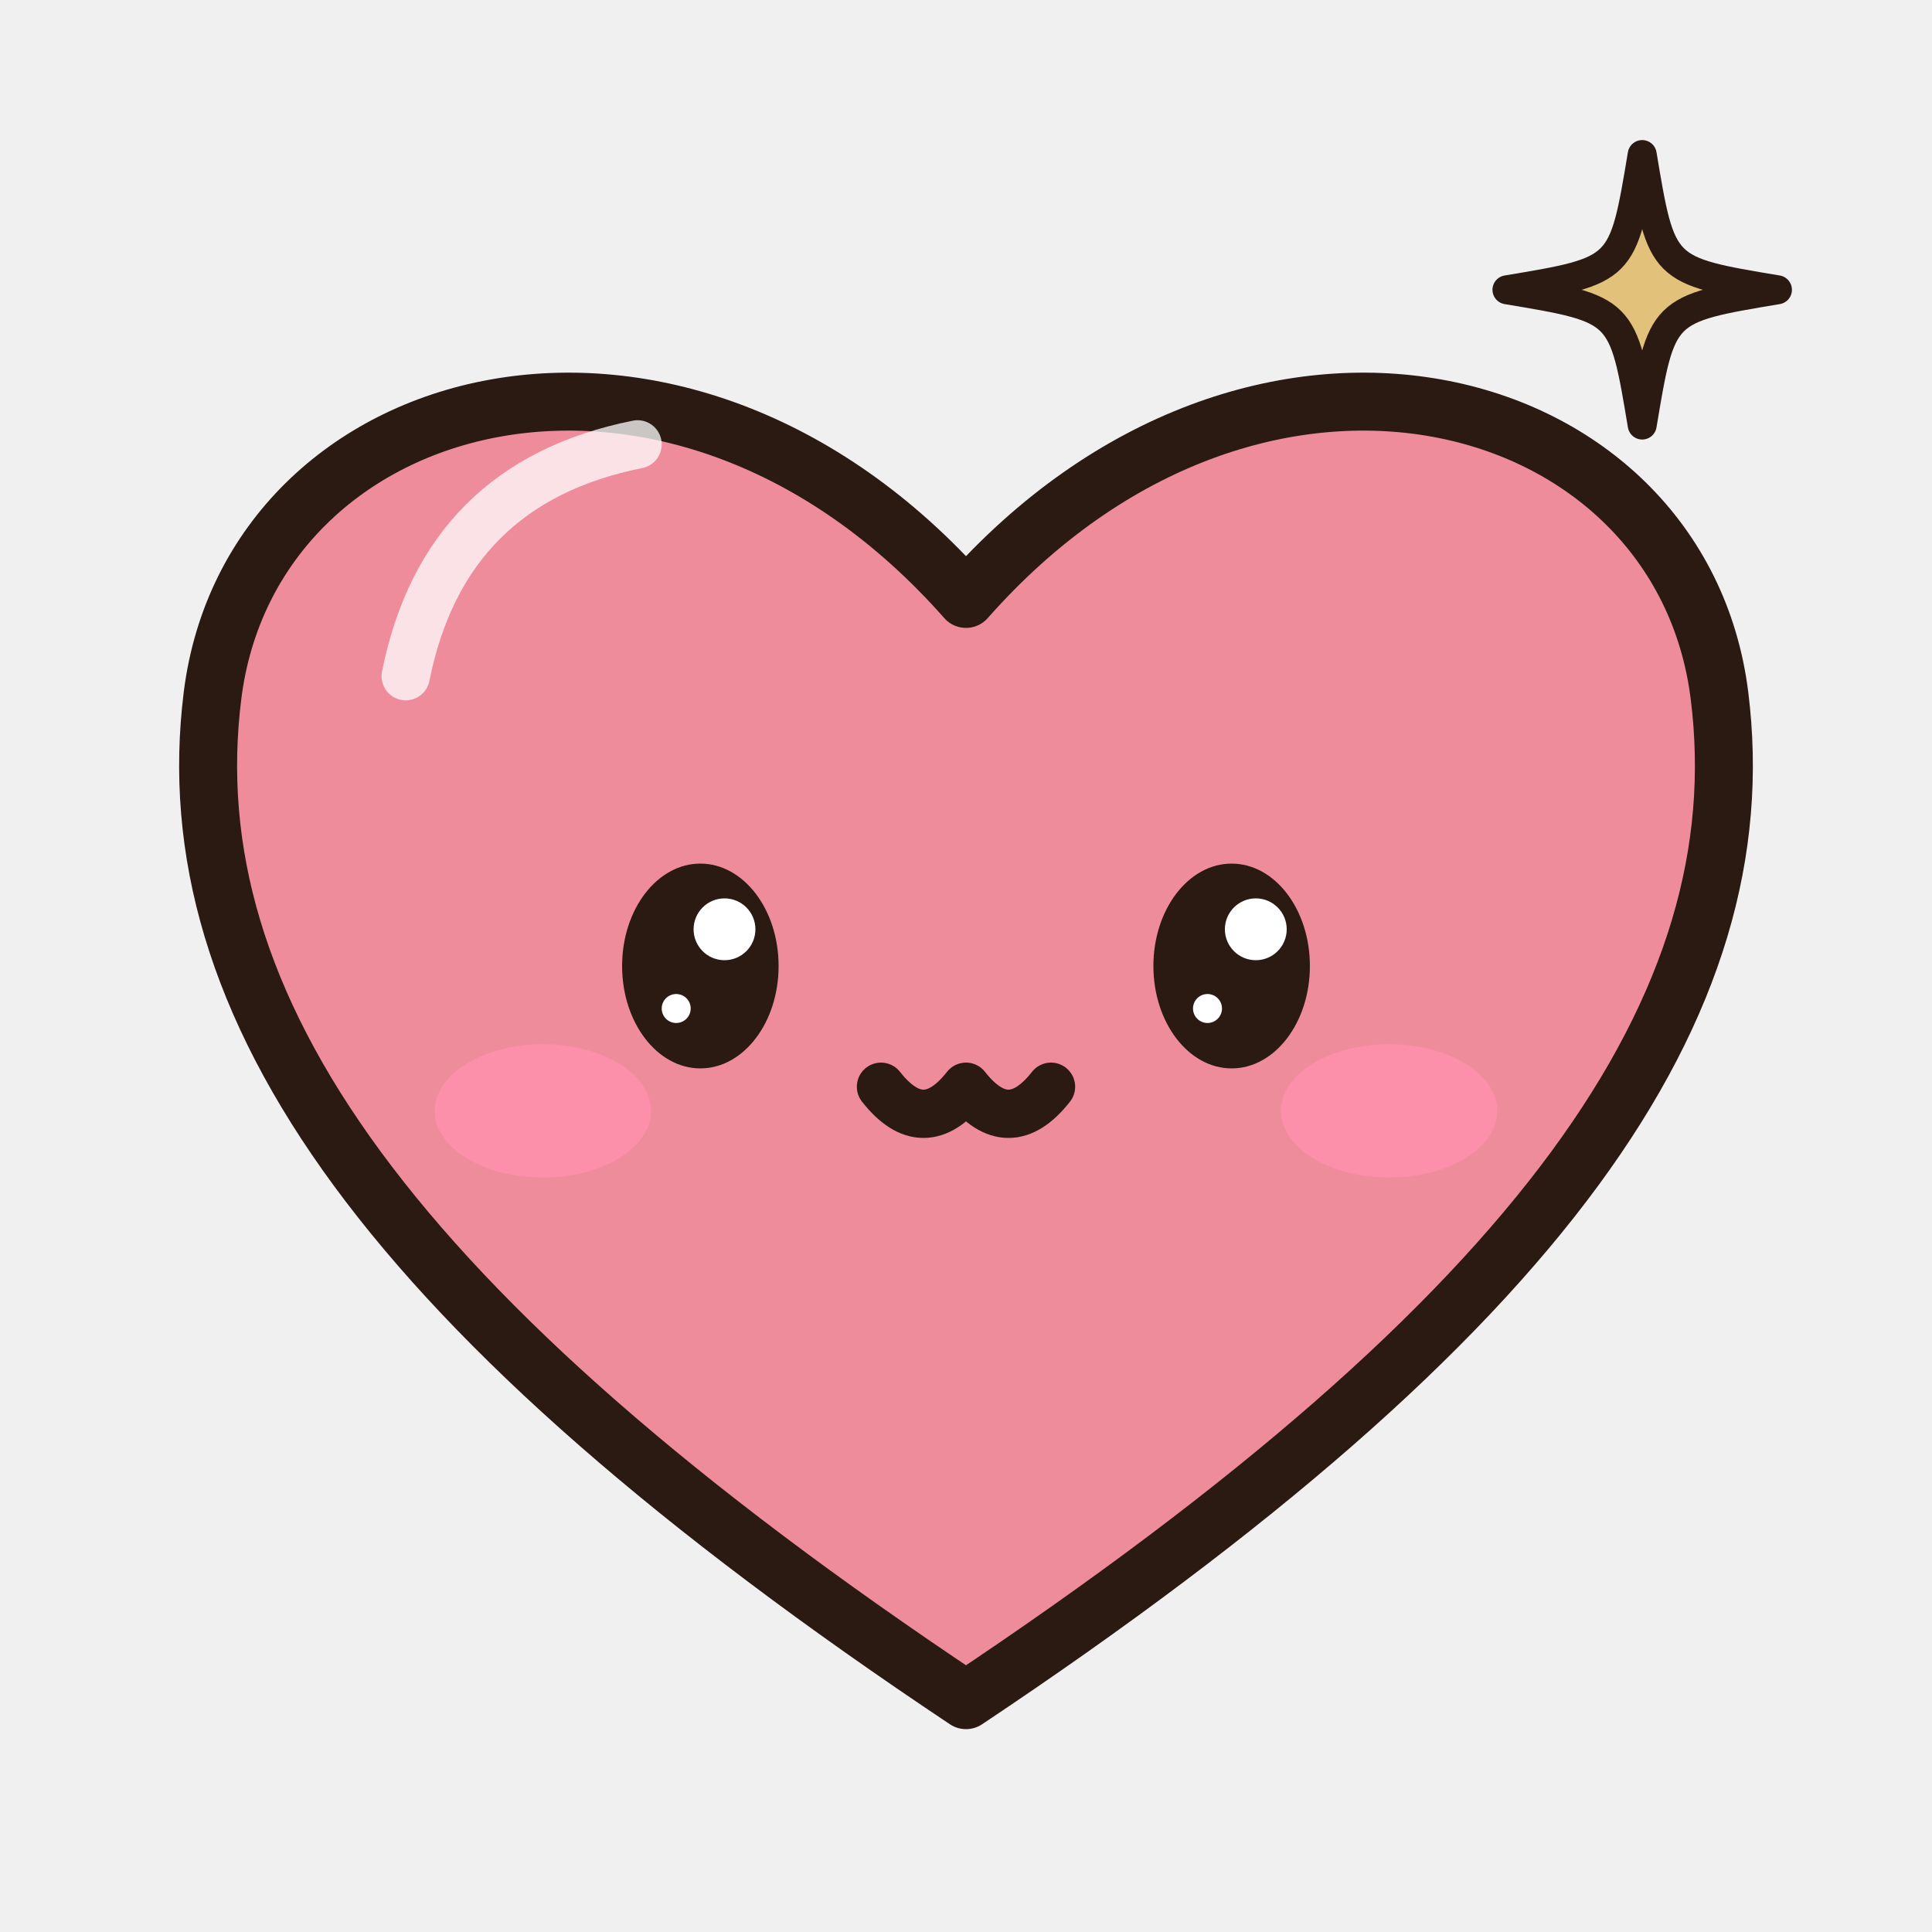
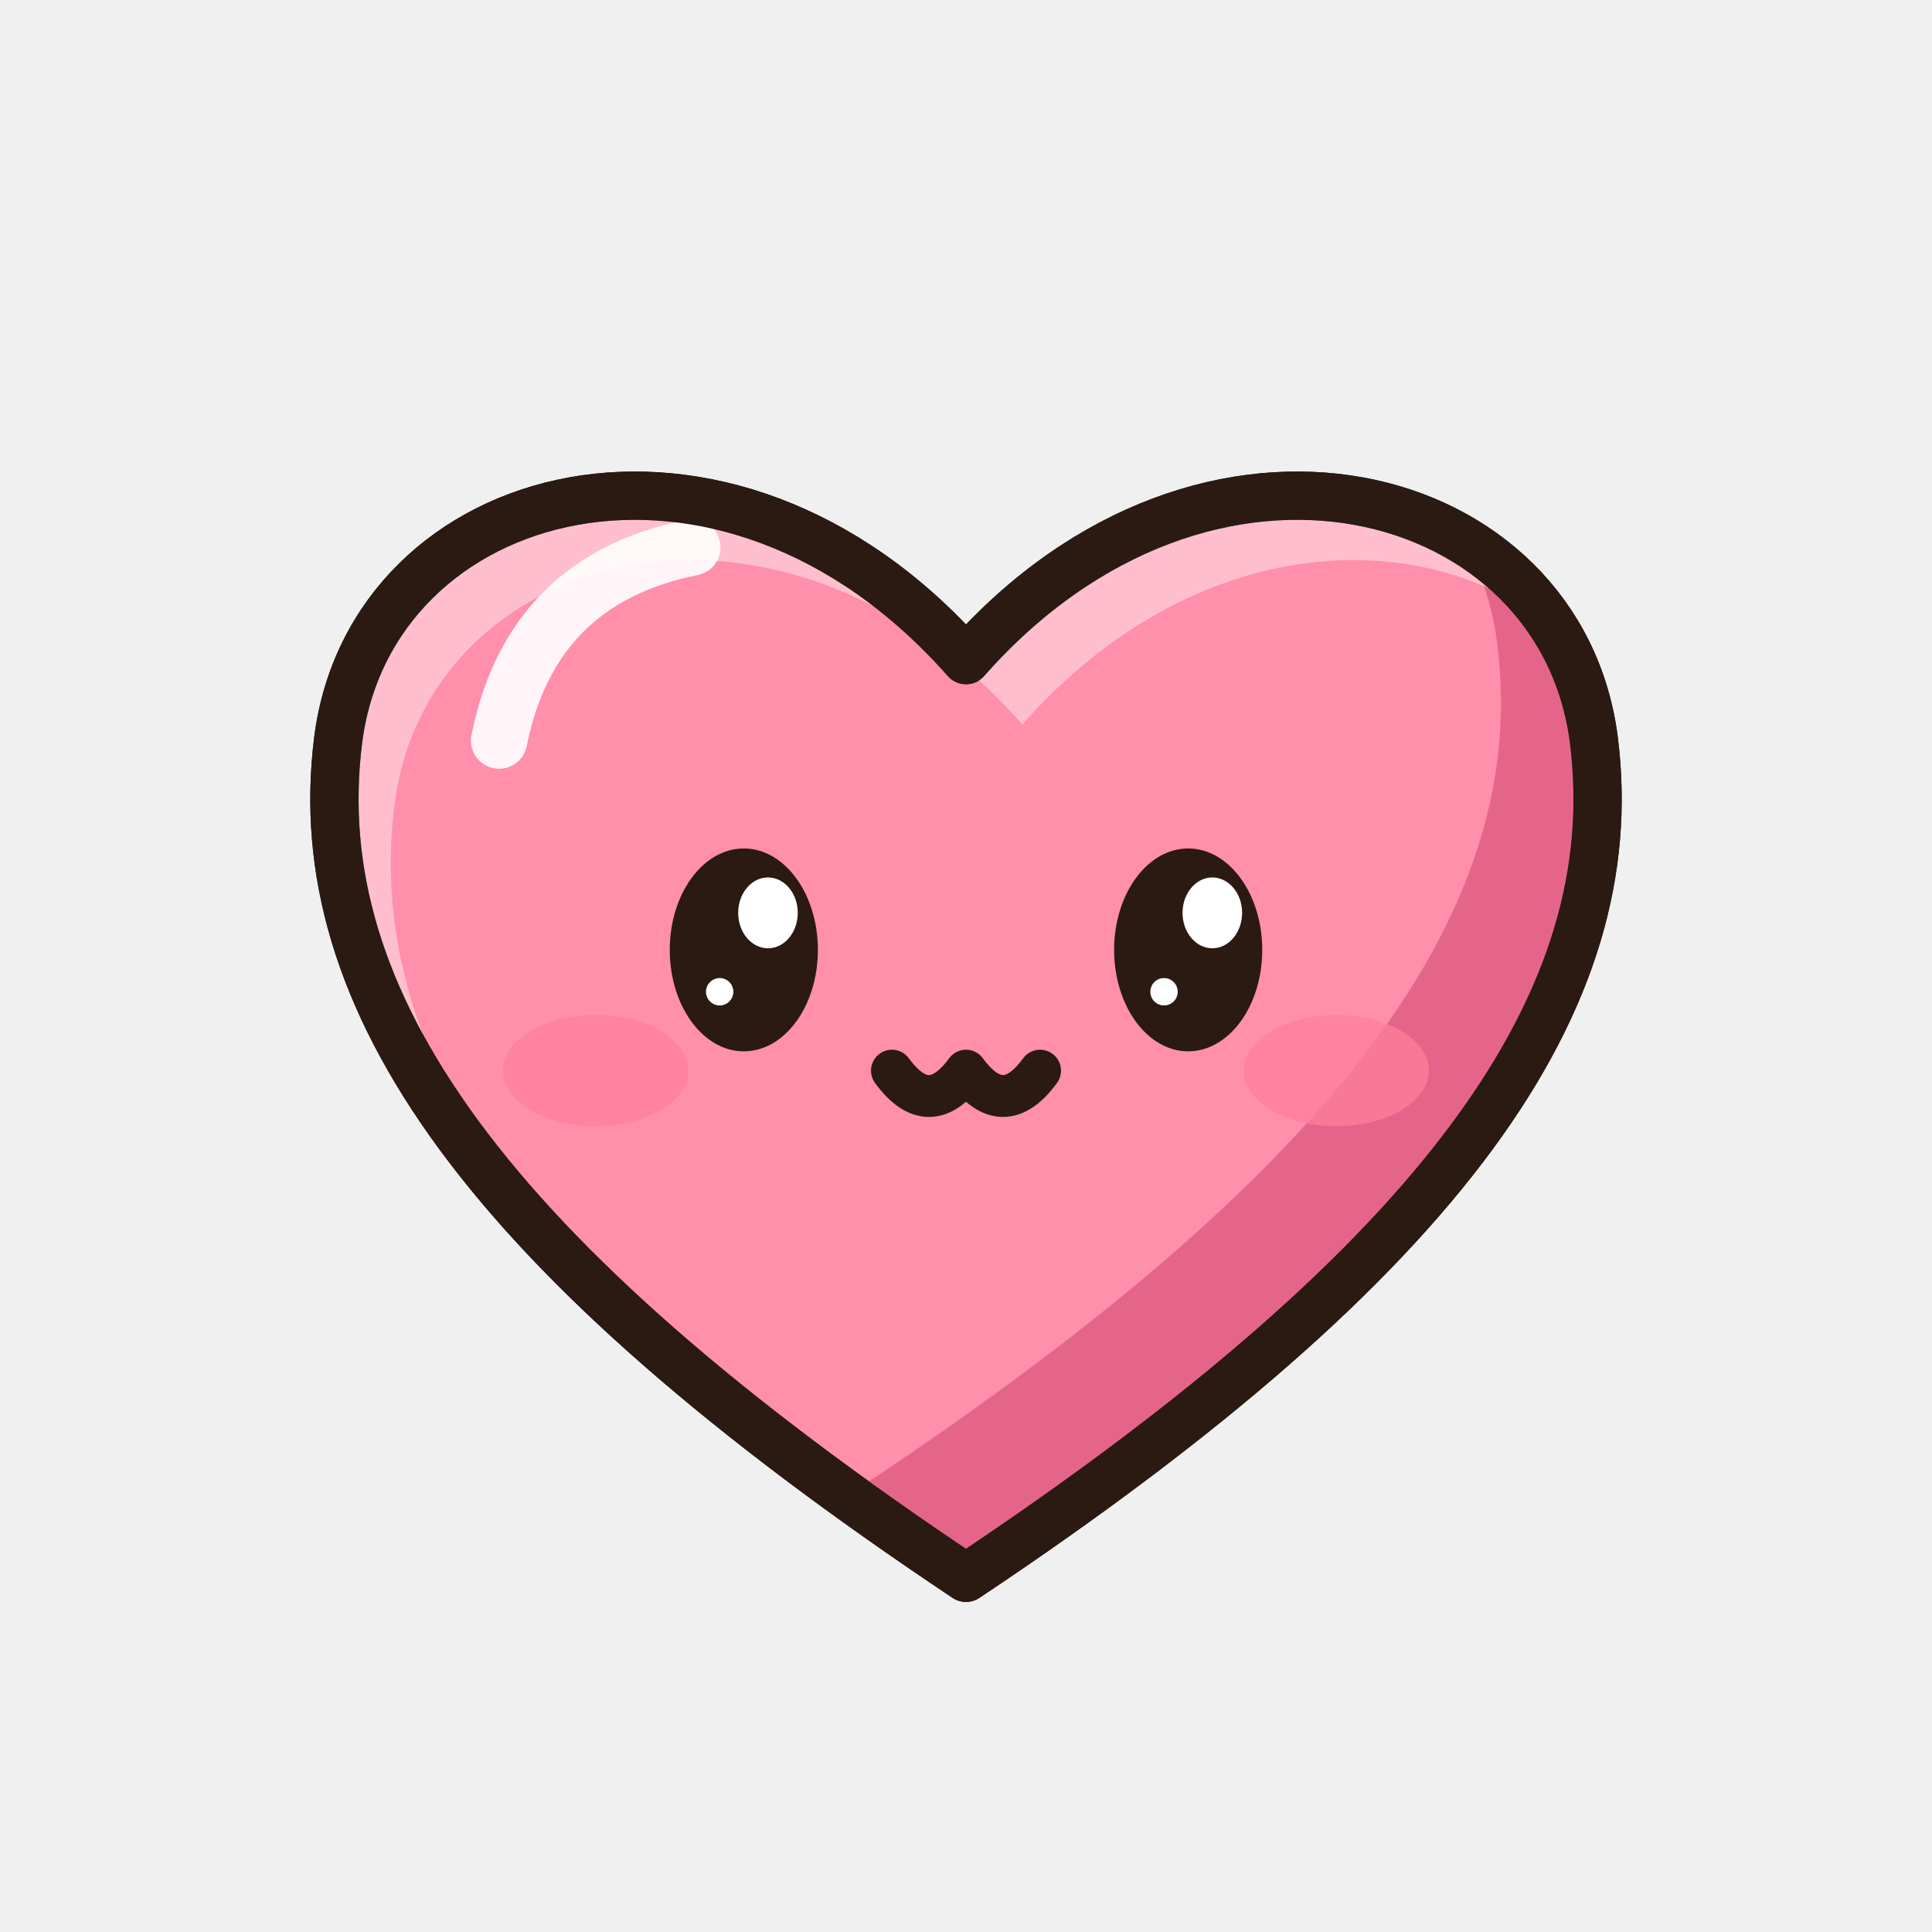
- <svg xmlns="http://www.w3.org/2000/svg" viewBox="0 0 200 200" width="200" height="200">
+ <svg xmlns="http://www.w3.org/2000/svg" viewBox="0 0 240 240" width="240" height="240">
  <g stroke="#2a1a12" stroke-width="6" stroke-linejoin="round" stroke-linecap="round">
-     <path d="M100 176 C40 136 18 104 22 72 C26 40 70 28 100 62 C130 28 174 40 178 72 C182 104 160 136 100 176Z" fill="#ee8c9c" />
-     <ellipse cx="56.2" cy="115.0" rx="11.2" ry="6.9" fill="#ff8fab" stroke="none" opacity=".85" />
-     <ellipse cx="143.8" cy="115.0" rx="11.2" ry="6.9" fill="#ff8fab" stroke="none" opacity=".85" />
-     <ellipse cx="72.5" cy="100.0" rx="8.1" ry="10.6" fill="#2a1a12" stroke="none" />
-     <circle cx="75.0" cy="96.2" r="3.2" fill="#fff" stroke="none" />
-     <circle cx="70.0" cy="104.4" r="1.5" fill="#fff" stroke="none" />
-     <ellipse cx="127.5" cy="100.0" rx="8.1" ry="10.6" fill="#2a1a12" stroke="none" />
-     <circle cx="130.0" cy="96.2" r="3.2" fill="#fff" stroke="none" />
-     <circle cx="125.0" cy="104.4" r="1.5" fill="#fff" stroke="none" />
-     <path d="M91.2 112.5 q4.4 5.6 8.8 0 q4.4 5.6 8.8 0" fill="none" stroke-width="5.0" />
-     <path d="M42 70 q4 -20 24 -24" fill="none" stroke="#fff" stroke-width="5" opacity=".75" />
-     <path d="M170 16 C172 28 172 28 184 30 C172 32 172 32 170 44 C168 32 168 32 156 30 C168 28 168 28 170 16Z" fill="#e2c27a" stroke-width="3" />
+     <g transform="translate(20 20)">
+       <mask id="k63">
+         <path d="M100 176 C40 136 18 104 22 72 C26 40 70 28 100 62 C130 28 174 40 178 72 C182 104 160 136 100 176Z" fill="#fff" stroke="none" />
+         <path d="M100 176 C40 136 18 104 22 72 C26 40 70 28 100 62 C130 28 174 40 178 72 C182 104 160 136 100 176Z" fill="#000" stroke="none" transform="translate(-12 -12)" />
+       </mask>
+       <path d="M100 176 C40 136 18 104 22 72 C26 40 70 28 100 62 C130 28 174 40 178 72 C182 104 160 136 100 176Z" fill="#ff8fab" />
+       <path d="M100 176 C40 136 18 104 22 72 C26 40 70 28 100 62 C130 28 174 40 178 72 C182 104 160 136 100 176Z" fill="#e5658a" stroke="none" mask="url(#k63)" />
+       <mask id="k64">
+         <path d="M100 176 C40 136 18 104 22 72 C26 40 70 28 100 62 C130 28 174 40 178 72 C182 104 160 136 100 176Z" fill="#fff" stroke="none" />
+         <path d="M100 176 C40 136 18 104 22 72 C26 40 70 28 100 62 C130 28 174 40 178 72 C182 104 160 136 100 176Z" fill="#000" stroke="none" transform="translate(7 8)" />
+       </mask>
+       <path d="M100 176 C40 136 18 104 22 72 C26 40 70 28 100 62 C130 28 174 40 178 72 C182 104 160 136 100 176Z" fill="#fff" stroke="none" opacity=".42" mask="url(#k64)" />
+       <path d="M42 72 q4 -20 24 -24" fill="none" stroke="#fff" stroke-width="7" opacity=".9" />
+       <path d="M100 176 C40 136 18 104 22 72 C26 40 70 28 100 62 C130 28 174 40 178 72 C182 104 160 136 100 176Z" fill="none" />
+       <ellipse cx="54.0" cy="113.0" rx="11.5" ry="6.9" fill="#ff7f9c" stroke="none" opacity=".75" />
+       <ellipse cx="146.0" cy="113.0" rx="11.5" ry="6.9" fill="#ff7f9c" stroke="none" opacity=".75" />
+       <ellipse cx="72.4" cy="98.0" rx="9.2" ry="12.6" fill="#2a1a12" stroke="none" />
+       <ellipse cx="75.4" cy="93.4" rx="3.7" ry="4.4" fill="#fff" stroke="none" />
+       <circle cx="69.4" cy="103.2" r="1.7" fill="#fff" stroke="none" />
+       <ellipse cx="127.6" cy="98.0" rx="9.2" ry="12.6" fill="#2a1a12" stroke="none" />
+       <ellipse cx="130.6" cy="93.4" rx="3.7" ry="4.4" fill="#fff" stroke="none" />
+       <circle cx="124.6" cy="103.2" r="1.7" fill="#fff" stroke="none" />
+       <path d="M90.8 113.0 q4.6 6.3 9.2 0 q4.6 6.3 9.2 0" fill="none" stroke-width="5.2" />
+     </g>
  </g>
</svg>
